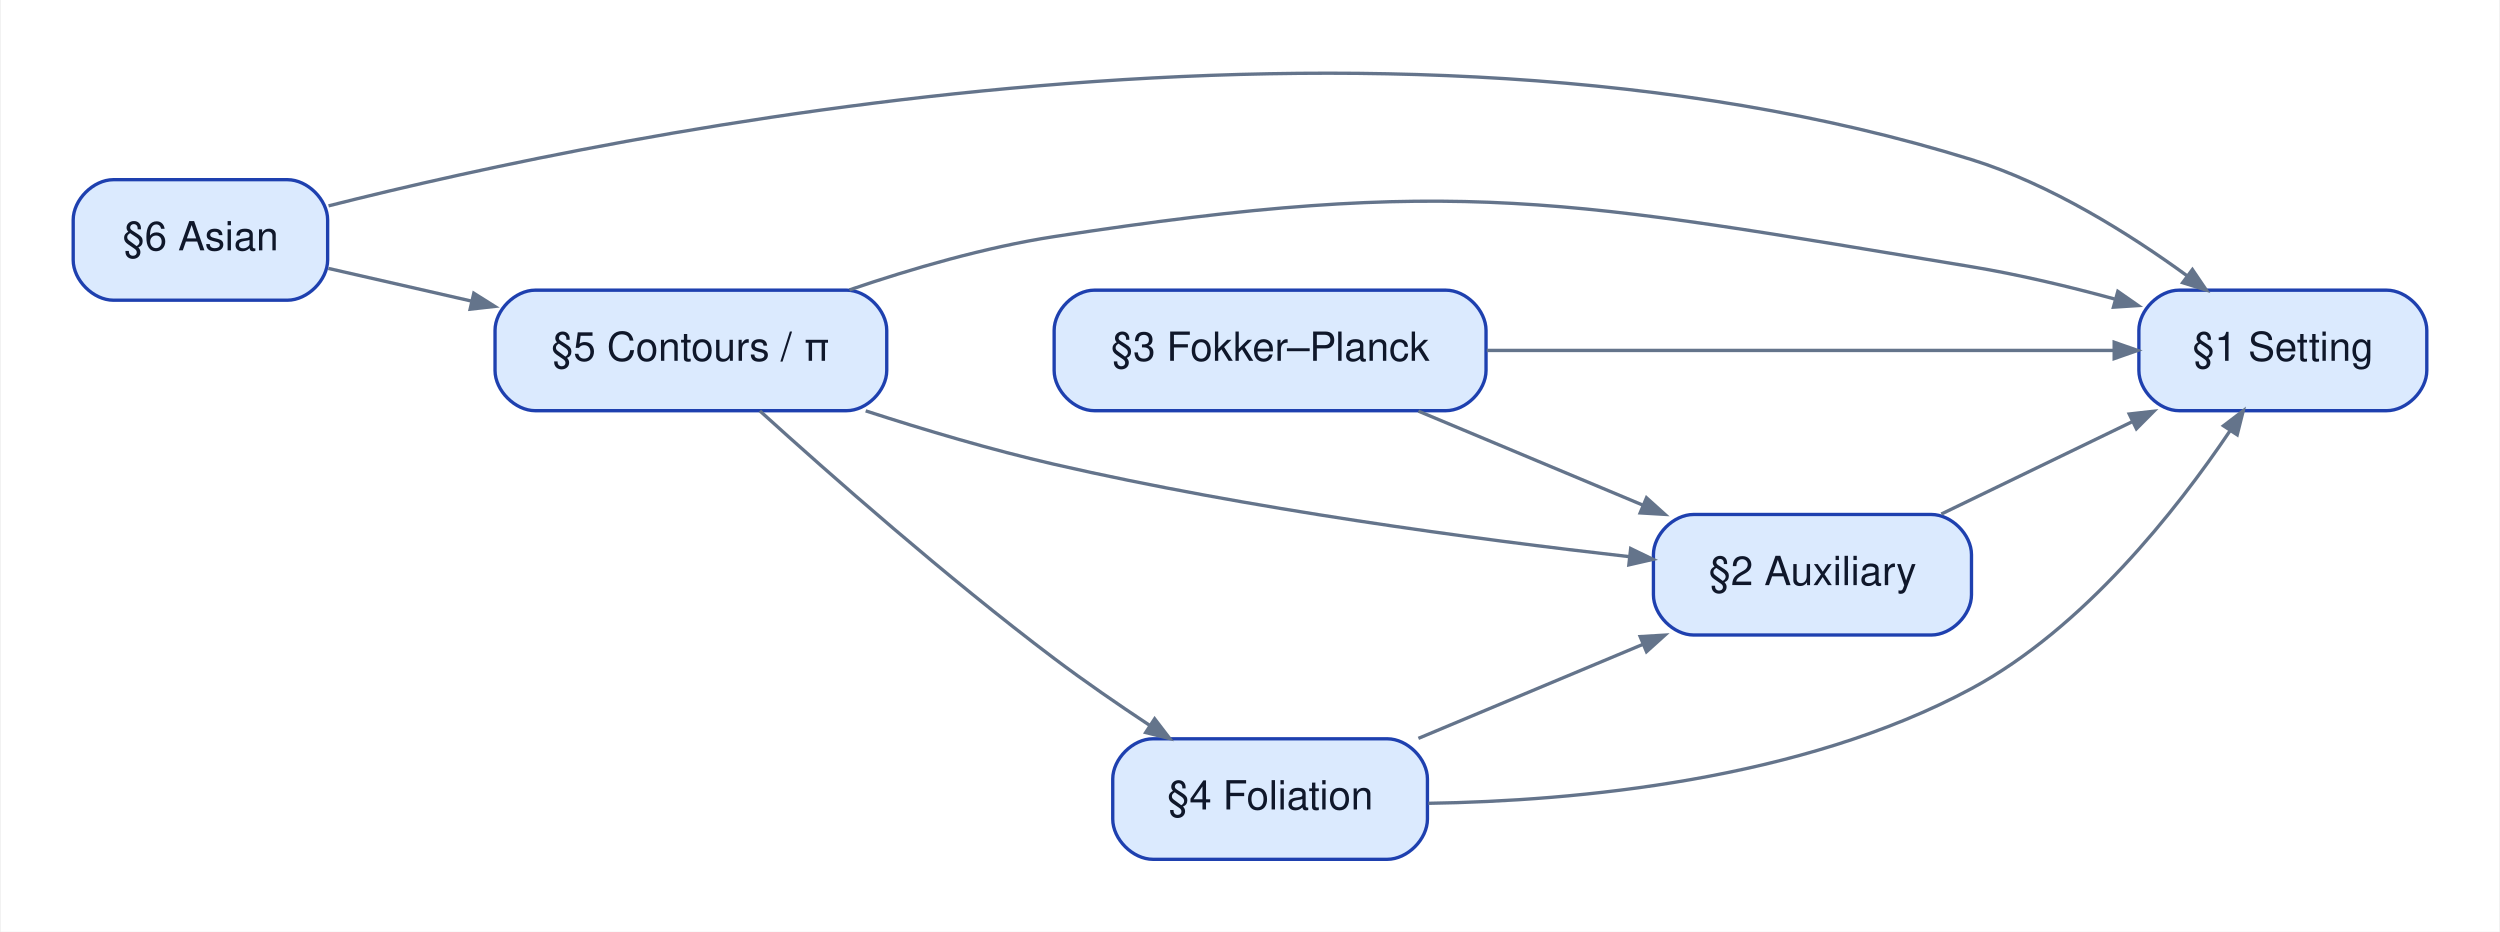
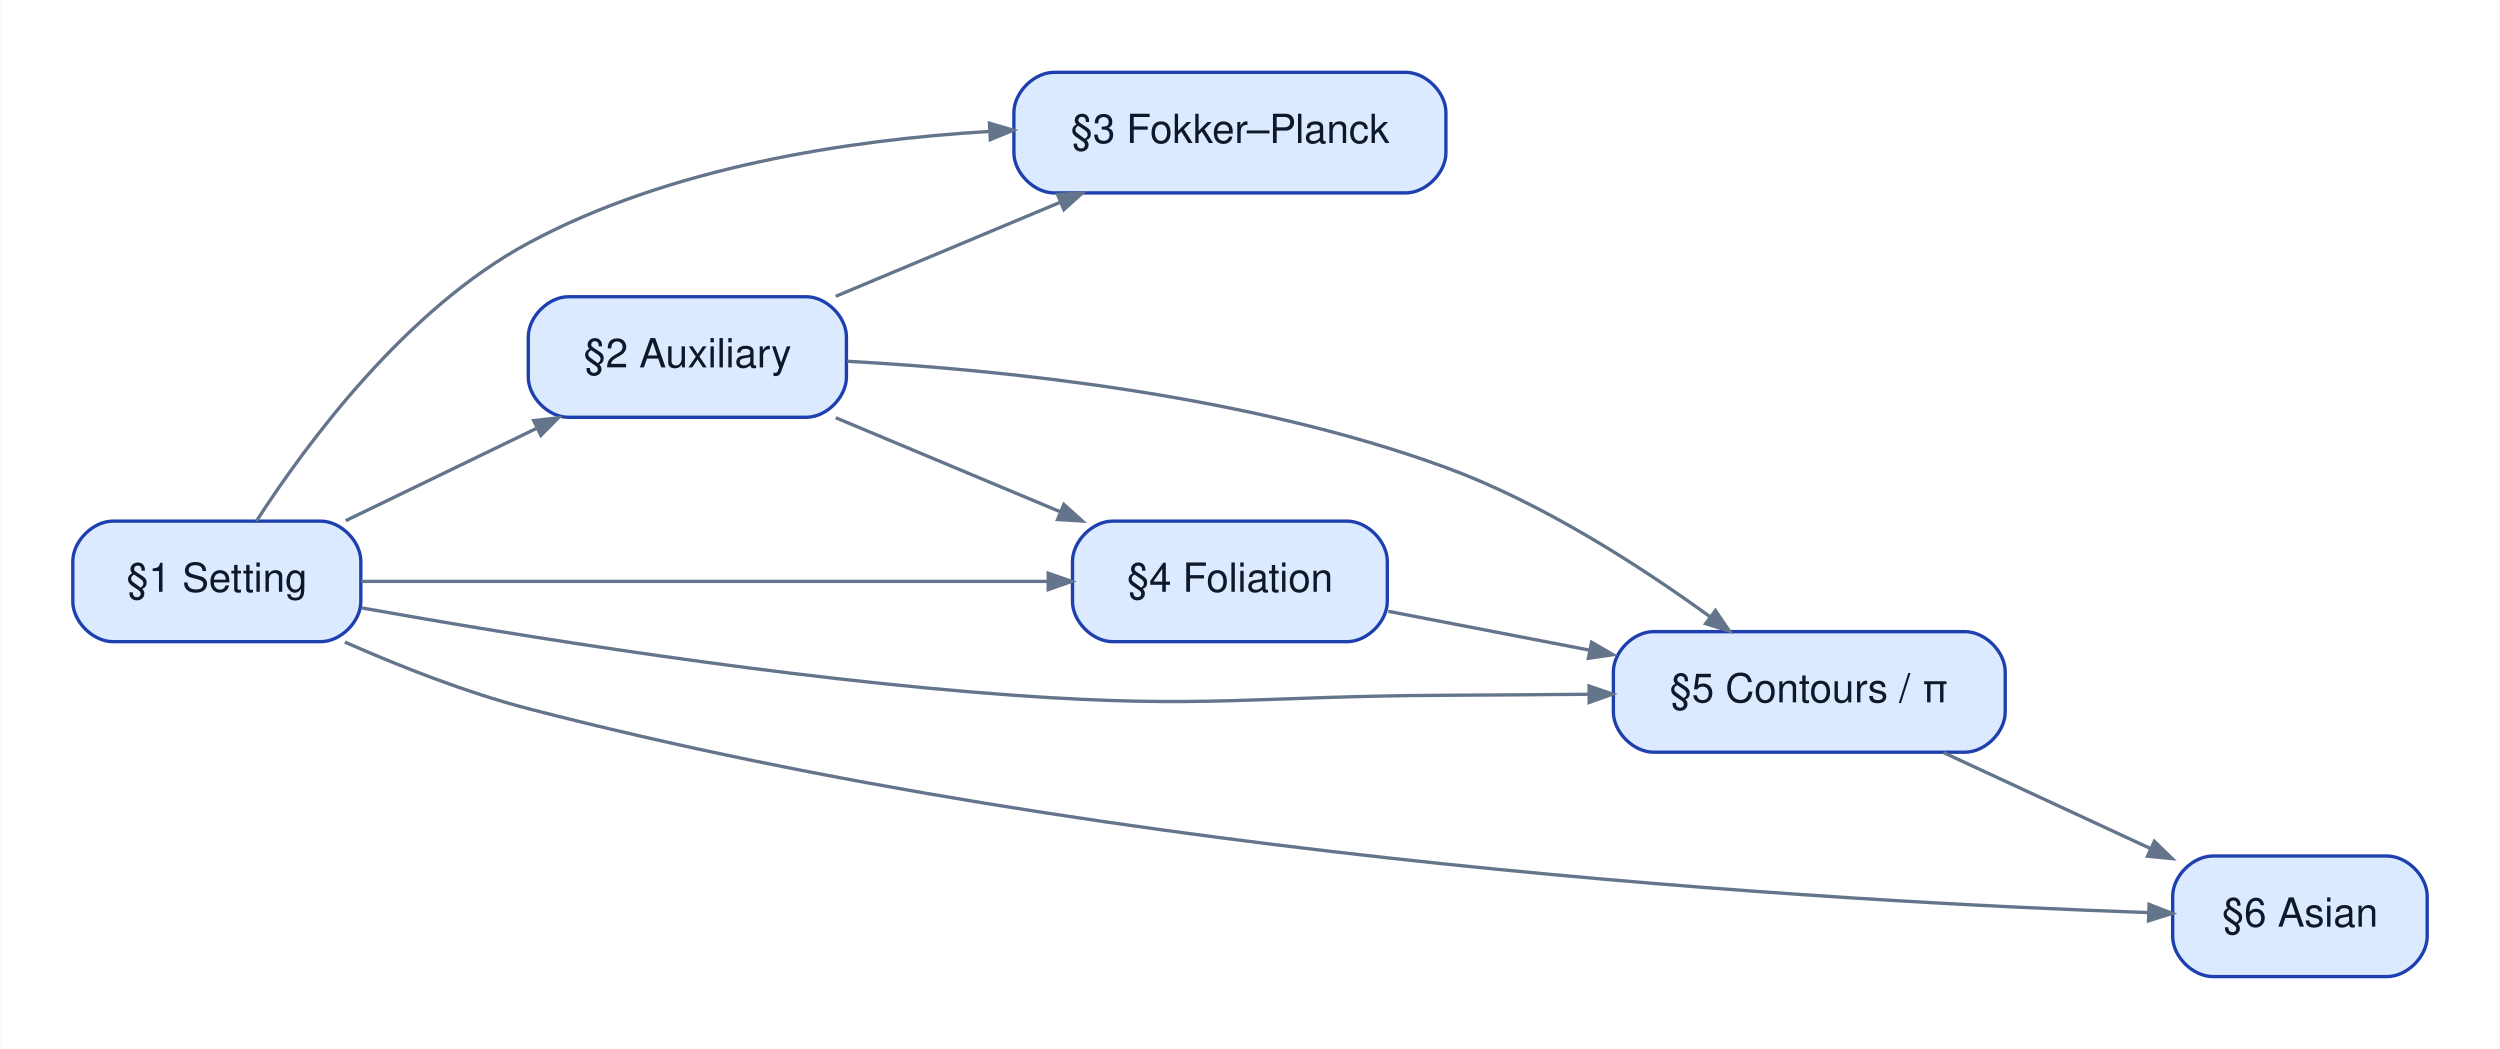
- <svg xmlns="http://www.w3.org/2000/svg" xmlns:xlink="http://www.w3.org/1999/xlink" width="746pt" height="278pt" viewBox="0.00 0.00 746.20 278.27">
-   <g id="graph0" class="graph" transform="scale(1 1) rotate(0) translate(21.6 256.67)">
-     <polygon fill="white" stroke="transparent" points="-21.6,21.6 -21.6,-256.67 724.6,-256.67 724.6,21.6 -21.6,21.6" />
+ <svg xmlns="http://www.w3.org/2000/svg" xmlns:xlink="http://www.w3.org/1999/xlink" width="746pt" height="313pt" viewBox="0.00 0.00 746.20 313.20">
+   <g id="graph0" class="graph" transform="scale(1 1) rotate(0) translate(21.6 291.6)">
+     <polygon fill="white" stroke="transparent" points="-21.6,21.6 -21.6,-291.6 724.6,-291.6 724.6,21.6 -21.6,21.6" />
    <g id="node1" class="node">
      <g id="a_node1">
        <a xlink:href="Asian/Section1.md" xlink:title="Asian/Section1.md">
-           <path fill="#dbeafe" stroke="#1e40af" d="M691,-170C691,-170 629,-170 629,-170 623,-170 617,-164 617,-158 617,-158 617,-146 617,-146 617,-140 623,-134 629,-134 629,-134 691,-134 691,-134 697,-134 703,-140 703,-146 703,-146 703,-158 703,-158 703,-164 697,-170 691,-170" />
-           <text text-anchor="middle" x="660" y="-148.9" font-family="Helvetica,sans-Serif" font-size="12.00" fill="#0f172a">§1 Setting</text>
+           <path fill="#dbeafe" stroke="#1e40af" d="M74,-136C74,-136 12,-136 12,-136 6,-136 0,-130 0,-124 0,-124 0,-112 0,-112 0,-106 6,-100 12,-100 12,-100 74,-100 74,-100 80,-100 86,-106 86,-112 86,-112 86,-124 86,-124 86,-130 80,-136 74,-136" />
+           <text text-anchor="middle" x="43" y="-114.9" font-family="Helvetica,sans-Serif" font-size="12.00" fill="#0f172a">§1 Setting</text>
        </a>
      </g>
    </g>
    <g id="node2" class="node">
      <g id="a_node2">
        <a xlink:href="Asian/Section2.md" xlink:title="Asian/Section2.md">
-           <path fill="#dbeafe" stroke="#1e40af" d="M555,-103C555,-103 484,-103 484,-103 478,-103 472,-97 472,-91 472,-91 472,-79 472,-79 472,-73 478,-67 484,-67 484,-67 555,-67 555,-67 561,-67 567,-73 567,-79 567,-79 567,-91 567,-91 567,-97 561,-103 555,-103" />
-           <text text-anchor="middle" x="519.5" y="-81.9" font-family="Helvetica,sans-Serif" font-size="12.00" fill="#0f172a">§2 Auxiliary</text>
+           <path fill="#dbeafe" stroke="#1e40af" d="M219,-203C219,-203 148,-203 148,-203 142,-203 136,-197 136,-191 136,-191 136,-179 136,-179 136,-173 142,-167 148,-167 148,-167 219,-167 219,-167 225,-167 231,-173 231,-179 231,-179 231,-191 231,-191 231,-197 225,-203 219,-203" />
+           <text text-anchor="middle" x="183.5" y="-181.9" font-family="Helvetica,sans-Serif" font-size="12.00" fill="#0f172a">§2 Auxiliary</text>
        </a>
      </g>
    </g>
    <g id="edge1" class="edge">
-       <path fill="none" stroke="#64748b" d="M557.98,-103.13C575.53,-111.62 596.56,-121.79 614.88,-130.65" />
-       <polygon fill="#64748b" stroke="#64748b" points="614.12,-133.01 621.49,-133.85 616.26,-128.6 614.12,-133.01" />
+       <path fill="none" stroke="#64748b" d="M81.48,-136.13C99.03,-144.62 120.06,-154.79 138.38,-163.65" />
+       <polygon fill="#64748b" stroke="#64748b" points="137.62,-166.01 144.99,-166.85 139.76,-161.6 137.62,-166.01" />
    </g>
    <g id="node3" class="node">
      <g id="a_node3">
        <a xlink:href="Asian/Section3.md" xlink:title="Asian/Section3.md">
-           <path fill="#dbeafe" stroke="#1e40af" d="M410,-170C410,-170 305,-170 305,-170 299,-170 293,-164 293,-158 293,-158 293,-146 293,-146 293,-140 299,-134 305,-134 305,-134 410,-134 410,-134 416,-134 422,-140 422,-146 422,-146 422,-158 422,-158 422,-164 416,-170 410,-170" />
-           <text text-anchor="middle" x="357.5" y="-148.9" font-family="Helvetica,sans-Serif" font-size="12.00" fill="#0f172a">§3 Fokker–Planck</text>
+           <path fill="#dbeafe" stroke="#1e40af" d="M398,-270C398,-270 293,-270 293,-270 287,-270 281,-264 281,-258 281,-258 281,-246 281,-246 281,-240 287,-234 293,-234 293,-234 398,-234 398,-234 404,-234 410,-240 410,-246 410,-246 410,-258 410,-258 410,-264 404,-270 398,-270" />
+           <text text-anchor="middle" x="345.5" y="-248.9" font-family="Helvetica,sans-Serif" font-size="12.00" fill="#0f172a">§3 Fokker–Planck</text>
        </a>
      </g>
    </g>
    <g id="edge2" class="edge">
-       <path fill="none" stroke="#64748b" d="M422.23,-152C478.17,-152 558.4,-152 609.6,-152" />
-       <polygon fill="#64748b" stroke="#64748b" points="609.62,-154.45 616.62,-152 609.62,-149.55 609.62,-154.45" />
-     </g>
-     <g id="edge3" class="edge">
-       <path fill="none" stroke="#64748b" d="M401.8,-133.87C422.51,-125.19 447.42,-114.76 468.9,-105.77" />
-       <polygon fill="#64748b" stroke="#64748b" points="469.93,-107.99 475.44,-103.03 468.04,-103.47 469.93,-107.99" />
+       <path fill="none" stroke="#64748b" d="M54.83,-136.02C69.89,-159.34 99.46,-199.3 136,-219 178.08,-241.69 231.42,-249.82 273.61,-252.35" />
+       <polygon fill="#64748b" stroke="#64748b" points="273.7,-254.8 280.82,-252.73 273.96,-249.91 273.7,-254.8" />
    </g>
    <g id="node4" class="node">
      <g id="a_node4">
        <a xlink:href="Asian/Section4.md" xlink:title="Asian/Section4.md">
-           <path fill="#dbeafe" stroke="#1e40af" d="M392.5,-36C392.5,-36 322.5,-36 322.5,-36 316.5,-36 310.5,-30 310.5,-24 310.5,-24 310.5,-12 310.5,-12 310.5,-6 316.5,0 322.5,0 322.5,0 392.5,0 392.5,0 398.5,0 404.5,-6 404.5,-12 404.5,-12 404.5,-24 404.5,-24 404.5,-30 398.5,-36 392.5,-36" />
-           <text text-anchor="middle" x="357.5" y="-14.9" font-family="Helvetica,sans-Serif" font-size="12.00" fill="#0f172a">§4 Foliation</text>
+           <path fill="#dbeafe" stroke="#1e40af" d="M380.5,-136C380.5,-136 310.5,-136 310.5,-136 304.5,-136 298.5,-130 298.5,-124 298.5,-124 298.5,-112 298.5,-112 298.5,-106 304.5,-100 310.5,-100 310.5,-100 380.5,-100 380.5,-100 386.5,-100 392.5,-106 392.5,-112 392.5,-112 392.5,-124 392.5,-124 392.5,-130 386.5,-136 380.5,-136" />
+           <text text-anchor="middle" x="345.5" y="-114.9" font-family="Helvetica,sans-Serif" font-size="12.00" fill="#0f172a">§4 Foliation</text>
        </a>
      </g>
    </g>
    <g id="edge4" class="edge">
-       <path fill="none" stroke="#64748b" d="M404.78,-16.73C448.98,-17.43 516.19,-23.61 567,-51 600.54,-69.08 628.21,-104.24 644.18,-127.93" />
-       <polygon fill="#64748b" stroke="#64748b" points="642.27,-129.49 648.17,-133.98 646.36,-126.79 642.27,-129.49" />
-     </g>
-     <g id="edge5" class="edge">
-       <path fill="none" stroke="#64748b" d="M401.8,-36.13C422.51,-44.81 447.42,-55.24 468.9,-64.23" />
-       <polygon fill="#64748b" stroke="#64748b" points="468.04,-66.53 475.44,-66.97 469.93,-62.01 468.04,-66.53" />
+       <path fill="none" stroke="#64748b" d="M86.1,-118C139.7,-118 232.35,-118 290.93,-118" />
+       <polygon fill="#64748b" stroke="#64748b" points="291.25,-120.45 298.25,-118 291.25,-115.55 291.25,-120.45" />
    </g>
    <g id="node5" class="node">
      <g id="a_node5">
        <a xlink:href="Asian/Section5.md" xlink:title="Asian/Section5.md">
-           <path fill="#dbeafe" stroke="#1e40af" d="M231,-170C231,-170 138,-170 138,-170 132,-170 126,-164 126,-158 126,-158 126,-146 126,-146 126,-140 132,-134 138,-134 138,-134 231,-134 231,-134 237,-134 243,-140 243,-146 243,-146 243,-158 243,-158 243,-164 237,-170 231,-170" />
-           <text text-anchor="middle" x="184.5" y="-148.9" font-family="Helvetica,sans-Serif" font-size="12.00" fill="#0f172a">§5 Contours / π</text>
+           <path fill="#dbeafe" stroke="#1e40af" d="M565,-103C565,-103 472,-103 472,-103 466,-103 460,-97 460,-91 460,-91 460,-79 460,-79 460,-73 466,-67 472,-67 472,-67 565,-67 565,-67 571,-67 577,-73 577,-79 577,-79 577,-91 577,-91 577,-97 571,-103 565,-103" />
+           <text text-anchor="middle" x="518.5" y="-81.9" font-family="Helvetica,sans-Serif" font-size="12.00" fill="#0f172a">§5 Contours / π</text>
        </a>
      </g>
    </g>
    <g id="edge6" class="edge">
-       <path fill="none" stroke="#64748b" d="M231.85,-170.08C250.54,-176.46 272.49,-182.83 293,-186 413.42,-204.59 446.78,-196.85 567,-177 581.05,-174.68 596.04,-171.1 609.76,-167.36" />
-       <polygon fill="#64748b" stroke="#64748b" points="610.71,-169.64 616.8,-165.4 609.4,-164.92 610.71,-169.64" />
-     </g>
-     <g id="edge7" class="edge">
-       <path fill="none" stroke="#64748b" d="M236.71,-133.95C254.37,-128.22 274.4,-122.27 293,-118 351.02,-104.67 418.73,-95.61 464.7,-90.41" />
-       <polygon fill="#64748b" stroke="#64748b" points="465.2,-92.82 471.88,-89.6 464.66,-87.95 465.2,-92.82" />
-     </g>
-     <g id="edge8" class="edge">
-       <path fill="none" stroke="#64748b" d="M205.1,-133.94C226.19,-114.81 261.03,-84.11 293,-60 302,-53.21 312.06,-46.28 321.46,-40.06" />
-       <polygon fill="#64748b" stroke="#64748b" points="323.02,-41.97 327.53,-36.08 320.34,-37.87 323.02,-41.97" />
+       <path fill="none" stroke="#64748b" d="M86.19,-110.09C133.43,-101.67 212.38,-88.9 281,-84 338.19,-79.92 352.67,-83.73 410,-84 423.75,-84.06 438.48,-84.17 452.5,-84.3" />
+       <polygon fill="#64748b" stroke="#64748b" points="452.74,-86.75 459.76,-84.36 452.78,-81.85 452.74,-86.75" />
    </g>
    <g id="node6" class="node">
      <g id="a_node6">
        <a xlink:href="Asian/Section6.md" xlink:title="Asian/Section6.md">
-           <path fill="#dbeafe" stroke="#1e40af" d="M64,-203C64,-203 12,-203 12,-203 6,-203 0,-197 0,-191 0,-191 0,-179 0,-179 0,-173 6,-167 12,-167 12,-167 64,-167 64,-167 70,-167 76,-173 76,-179 76,-179 76,-191 76,-191 76,-197 70,-203 64,-203" />
-           <text text-anchor="middle" x="38" y="-181.9" font-family="Helvetica,sans-Serif" font-size="12.00" fill="#0f172a">§6 Asian</text>
+           <path fill="#dbeafe" stroke="#1e40af" d="M691,-36C691,-36 639,-36 639,-36 633,-36 627,-30 627,-24 627,-24 627,-12 627,-12 627,-6 633,0 639,0 639,0 691,0 691,0 697,0 703,-6 703,-12 703,-12 703,-24 703,-24 703,-30 697,-36 691,-36" />
+           <text text-anchor="middle" x="665" y="-14.9" font-family="Helvetica,sans-Serif" font-size="12.00" fill="#0f172a">§6 Asian</text>
        </a>
      </g>
    </g>
    <g id="edge9" class="edge">
-       <path fill="none" stroke="#64748b" d="M76.27,-195.18C164.15,-217.39 390.22,-263.97 567,-209 590.53,-201.68 614.11,-186.9 631.5,-174.22" />
-       <polygon fill="#64748b" stroke="#64748b" points="632.99,-176.16 637.15,-170.02 630.07,-172.23 632.99,-176.16" />
+       <path fill="none" stroke="#64748b" d="M81.24,-99.88C97.67,-92.61 117.43,-84.83 136,-80 311.25,-34.45 527.99,-22.3 619.7,-19.11" />
+       <polygon fill="#64748b" stroke="#64748b" points="619.96,-21.56 626.87,-18.87 619.79,-16.66 619.96,-21.56" />
+     </g>
+     <g id="edge3" class="edge">
+       <path fill="none" stroke="#64748b" d="M227.8,-203.13C248.51,-211.81 273.42,-222.24 294.9,-231.23" />
+       <polygon fill="#64748b" stroke="#64748b" points="294.04,-233.53 301.44,-233.97 295.93,-229.01 294.04,-233.53" />
+     </g>
+     <g id="edge5" class="edge">
+       <path fill="none" stroke="#64748b" d="M227.8,-166.87C248.51,-158.19 273.42,-147.76 294.9,-138.77" />
+       <polygon fill="#64748b" stroke="#64748b" points="295.93,-140.99 301.44,-136.03 294.04,-136.47 295.93,-140.99" />
+     </g>
+     <g id="edge7" class="edge">
+       <path fill="none" stroke="#64748b" d="M231.21,-183.73C277.79,-181.18 350.75,-173.72 410,-152 438.75,-141.46 468.03,-122.56 488.76,-107.52" />
+       <polygon fill="#64748b" stroke="#64748b" points="490.46,-109.31 494.64,-103.19 487.55,-105.37 490.46,-109.31" />
+     </g>
+     <g id="edge8" class="edge">
+       <path fill="none" stroke="#64748b" d="M392.78,-109.07C411.27,-105.5 432.88,-101.33 452.88,-97.47" />
+       <polygon fill="#64748b" stroke="#64748b" points="453.47,-99.85 459.88,-96.12 452.54,-95.04 453.47,-99.85" />
    </g>
    <g id="edge10" class="edge">
-       <path fill="none" stroke="#64748b" d="M76.21,-176.5C89.22,-173.53 104.23,-170.1 118.82,-166.77" />
-       <polygon fill="#64748b" stroke="#64748b" points="119.66,-169.09 125.93,-165.15 118.56,-164.32 119.66,-169.09" />
+       <path fill="none" stroke="#64748b" d="M558.6,-66.87C577.68,-58.02 600.69,-47.36 620.33,-38.25" />
+       <polygon fill="#64748b" stroke="#64748b" points="621.54,-40.39 626.86,-35.22 619.48,-35.94 621.54,-40.39" />
    </g>
  </g>
</svg>
